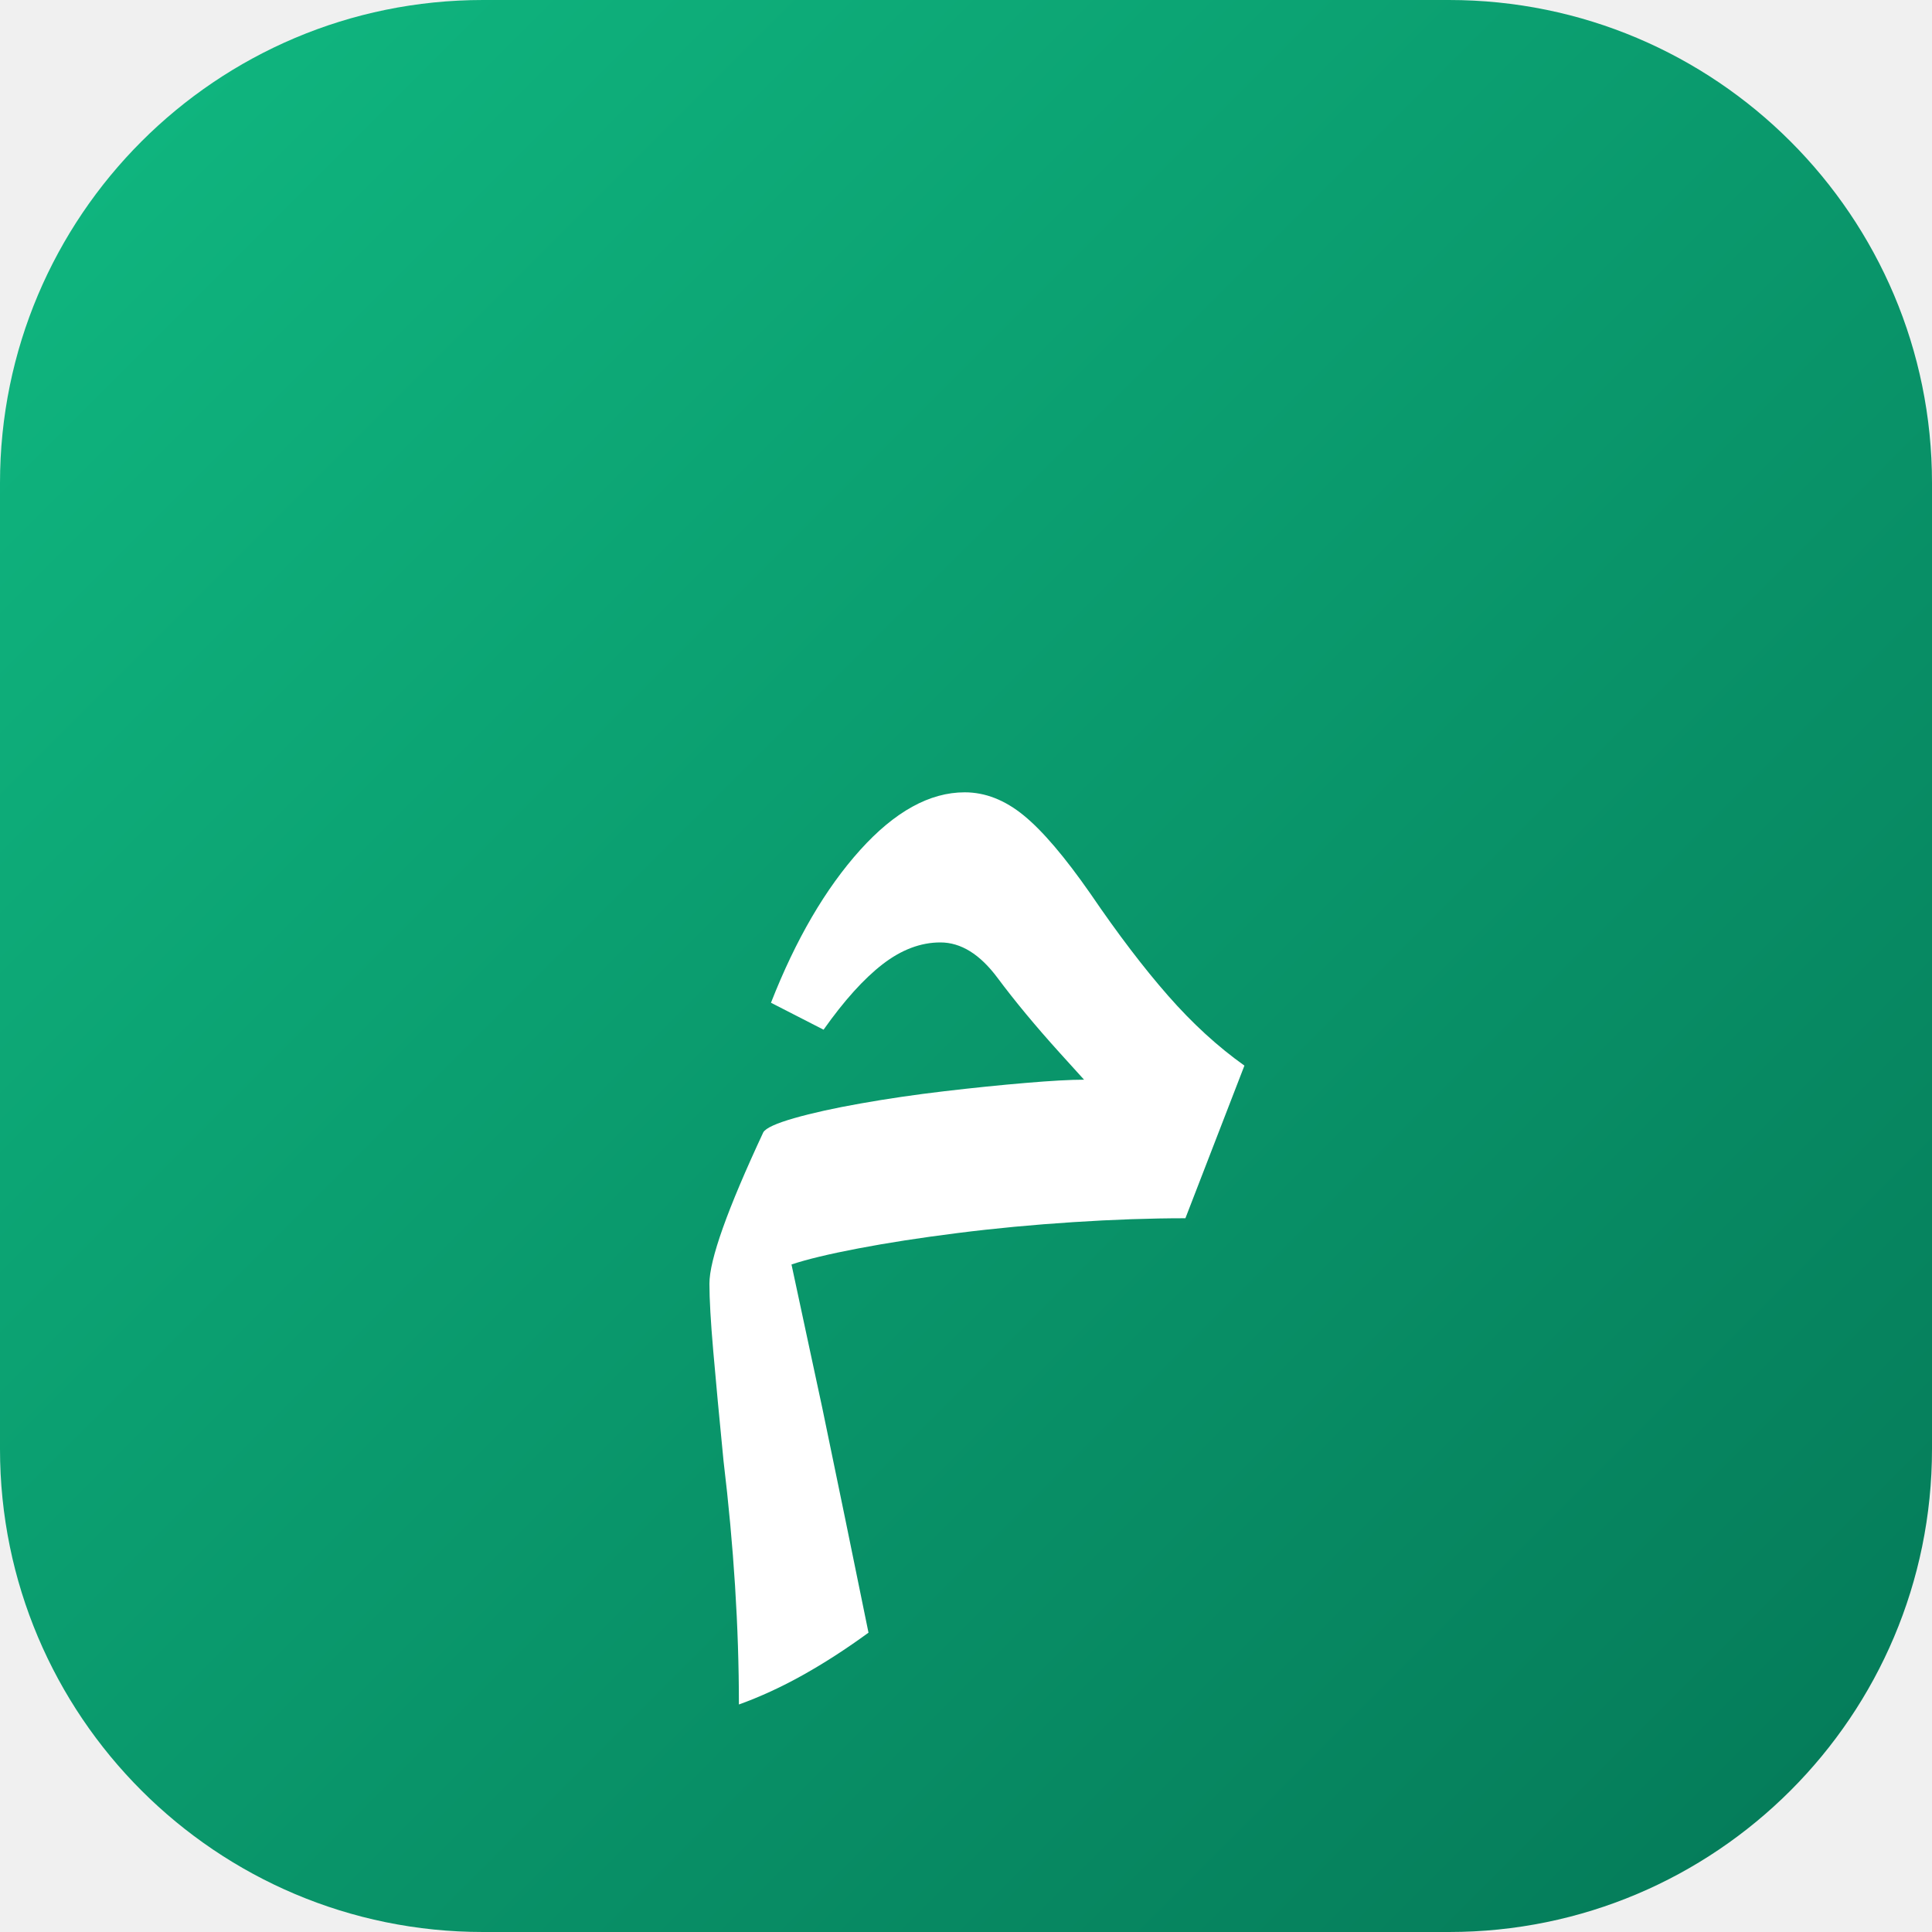
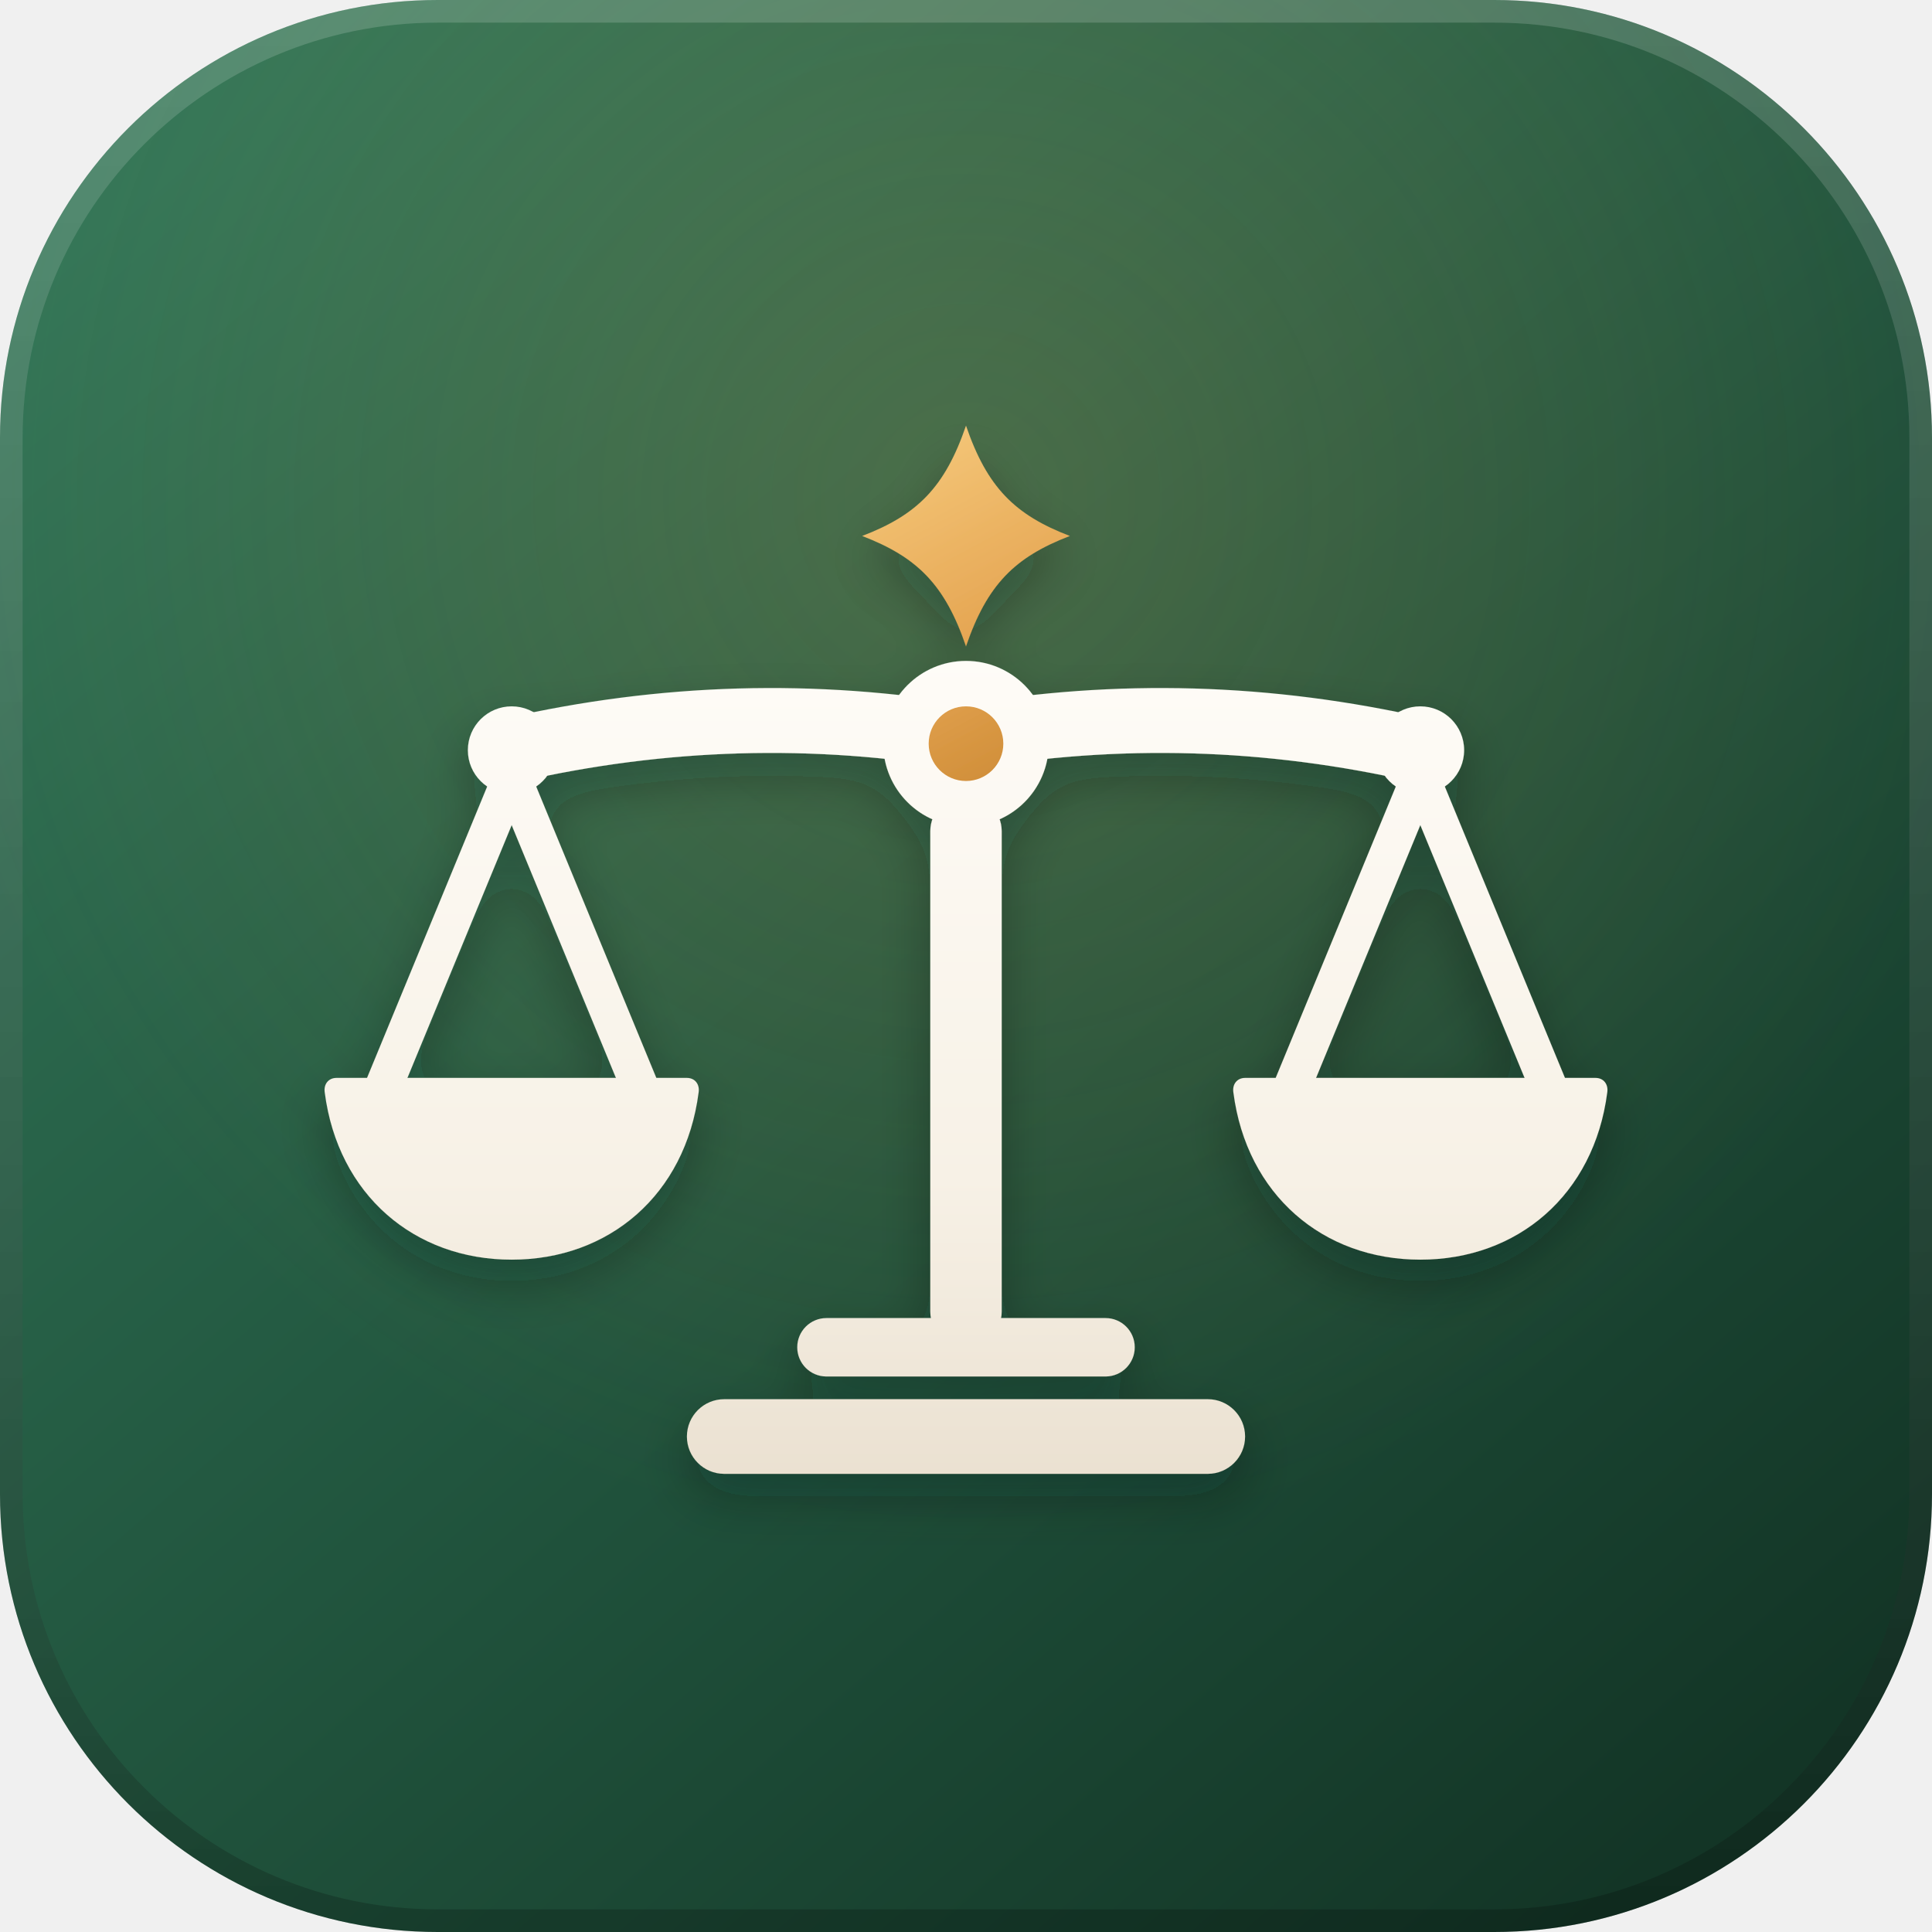
<svg xmlns="http://www.w3.org/2000/svg" viewBox="0 0 512 512">
  <defs>
-     <linearGradient id="grad" x1="0%" y1="0%" x2="100%" y2="100%">
-       <stop offset="0%" stop-color="#10b981" />
-       <stop offset="100%" stop-color="#047857" />
+     <linearGradient id="bgGrad" x1="12%" y1="6%" x2="88%" y2="94%">
+       <stop offset="0%" stop-color="#317557" />
+       <stop offset="52%" stop-color="#21553E" />
+       <stop offset="100%" stop-color="#133526" />
    </linearGradient>
+     <radialGradient id="warmGlow" cx="50%" cy="26%" r="54%">
+       <stop offset="0%" stop-color="#E5A552" stop-opacity="0.19" />
+       <stop offset="100%" stop-color="#E5A552" stop-opacity="0" />
+     </radialGradient>
+     <linearGradient id="rimStroke" x1="0%" y1="0%" x2="0%" y2="100%">
+       <stop offset="0%" stop-color="#FFFFFF" stop-opacity="0.16" />
+       <stop offset="100%" stop-color="#000000" stop-opacity="0.20" />
+     </linearGradient>
+     <linearGradient id="ivoryGrad" gradientUnits="userSpaceOnUse" x1="256" y1="140" x2="256" y2="414">
+       <stop offset="0%" stop-color="#FFFDF9" />
+       <stop offset="65%" stop-color="#F7F1E6" />
+       <stop offset="100%" stop-color="#EAE0D0" />
+     </linearGradient>
+     <linearGradient id="goldGrad" gradientUnits="userSpaceOnUse" x1="224" y1="86" x2="288" y2="206">
+       <stop offset="0%" stop-color="#F7CC7F" />
+       <stop offset="55%" stop-color="#E5A552" />
+       <stop offset="100%" stop-color="#C6832D" />
+     </linearGradient>
+     <filter id="softShadow" x="-15%" y="-15%" width="130%" height="135%">
+       <feDropShadow dx="0" dy="7" stdDeviation="8" flood-color="#091E15" flood-opacity="0.30" />
+     </filter>
  </defs>
-   <rect width="512" height="512" rx="128" fill="url(#grad)" />
-   <text x="50%" y="52%" font-size="340" text-anchor="middle" dominant-baseline="central" fill="#ffffff" font-family="'Amiri', 'Noto Naskh Arabic', 'Traditional Arabic', serif" font-weight="700">م</text>
+   <rect width="512" height="512" rx="116" fill="url(#bgGrad)" />
+   <rect width="512" height="512" rx="116" fill="url(#warmGlow)" />
+   <rect x="3" y="3" width="506" height="506" rx="113" fill="none" stroke="url(#rimStroke)" stroke-width="6" />
+   <g transform="translate(256 259) scale(0.86) translate(-256 -256)" filter="url(#softShadow)">
+     <path d="M256 86 C262.5 105 271 113.5 288 120 C271 126.5 262.5 135 256 154 C249.5 135 241 126.5 224 120 C241 113.5 249.5 105 256 86 Z" fill="url(#goldGrad)" />
+     <path d="M116 186 Q186 170 256 182 Q326 170 396 186" fill="none" stroke="url(#ivoryGrad)" stroke-width="20" stroke-linecap="round" />
+     <circle cx="116" cy="186" r="13.5" fill="url(#ivoryGrad)" />
+     <circle cx="396" cy="186" r="13.5" fill="url(#ivoryGrad)" />
+     <rect x="245.0" y="200" width="22" height="170" rx="11.0" fill="url(#ivoryGrad)" />
+     <path d="M116 194 L76 291 M116 194 L156 291" fill="none" stroke="url(#ivoryGrad)" stroke-width="11.5" stroke-linecap="round" />
+     <path d="M62 287 H170 C172.5 287 174 289 173.6 291.5 C169.5 323 146 343 116 343 C86 343 62.5 323 58.4 291.5 C58 289 59.5 287 62 287 Z" fill="url(#ivoryGrad)" />
+     <path d="M396 194 L356 291 M396 194 L436 291" fill="none" stroke="url(#ivoryGrad)" stroke-width="11.5" stroke-linecap="round" />
+     <path d="M342 287 H450 C452.5 287 454 289 453.6 291.5 C449.5 323 426 343 396 343 C366 343 342.5 323 338.4 291.5 C338 289 339.5 287 342 287 Z" fill="url(#ivoryGrad)" />
+     <circle cx="256" cy="184" r="25.5" fill="url(#ivoryGrad)" />
+     <circle cx="256" cy="184" r="11.5" fill="url(#goldGrad)" />
+     <rect x="204" y="361" width="104" height="18" rx="9" fill="url(#ivoryGrad)" />
+     <rect x="170" y="386" width="172" height="23" rx="11.5" fill="url(#ivoryGrad)" />
+   </g>
</svg>
